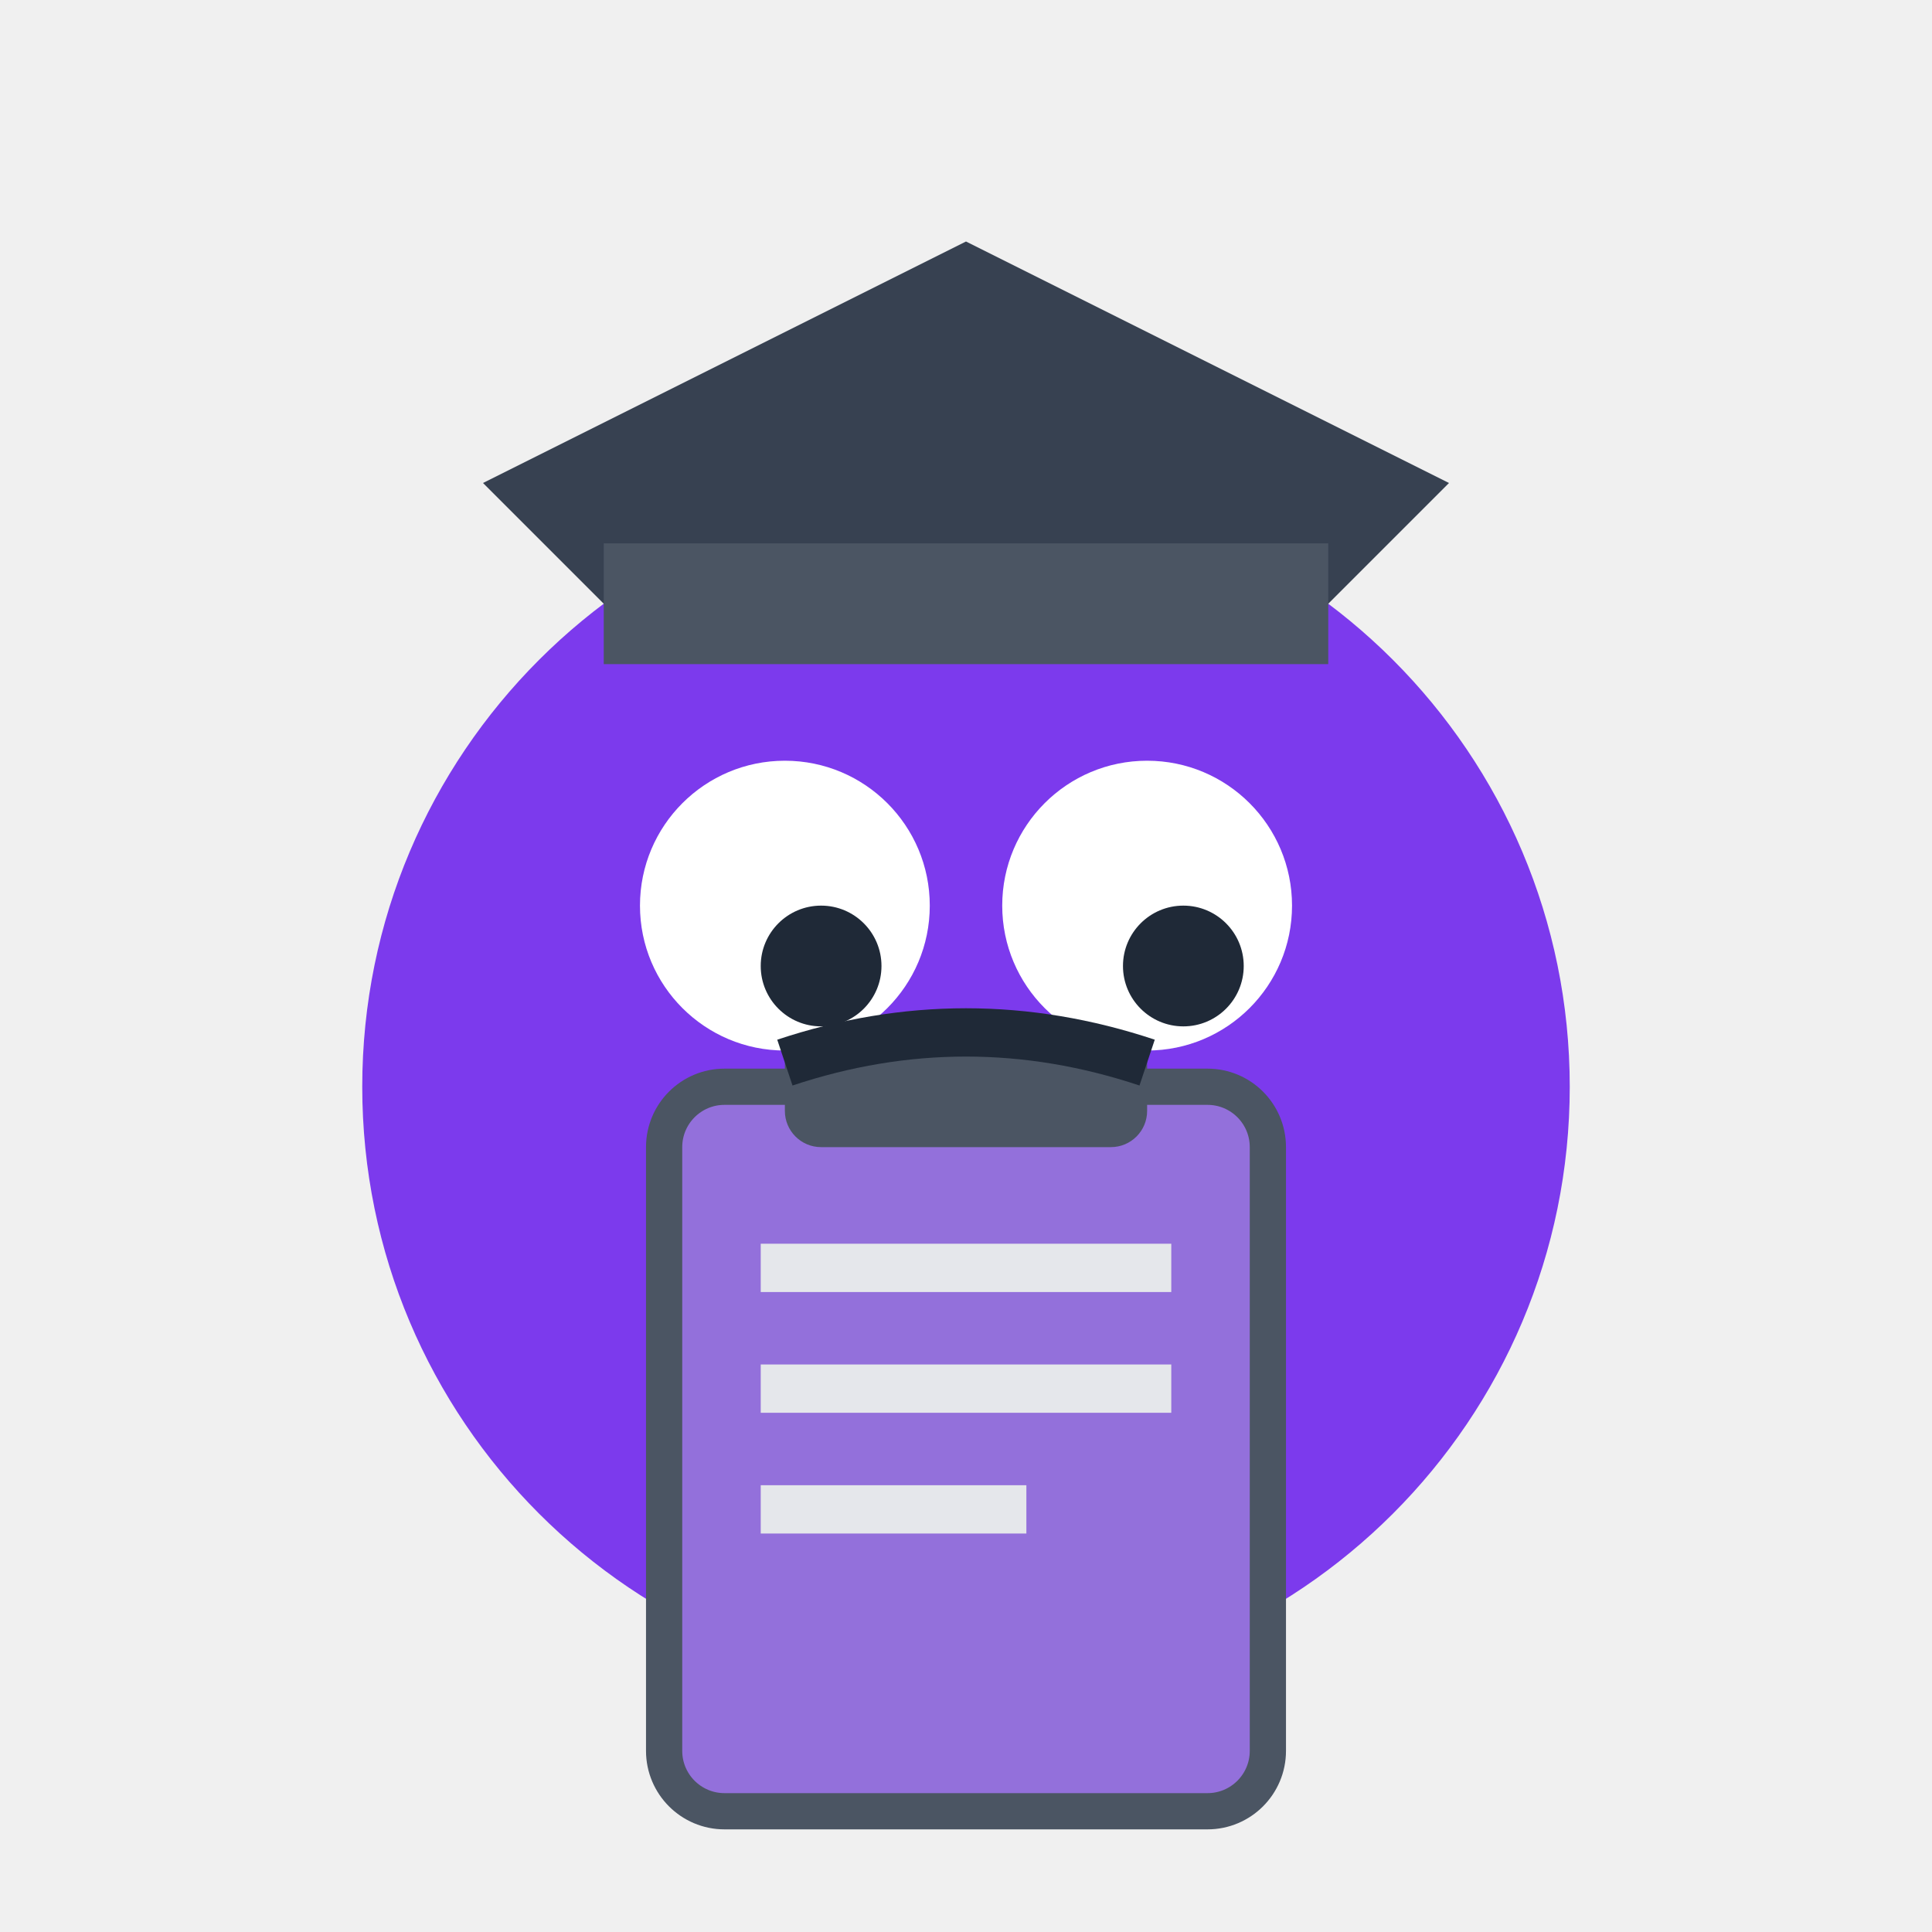
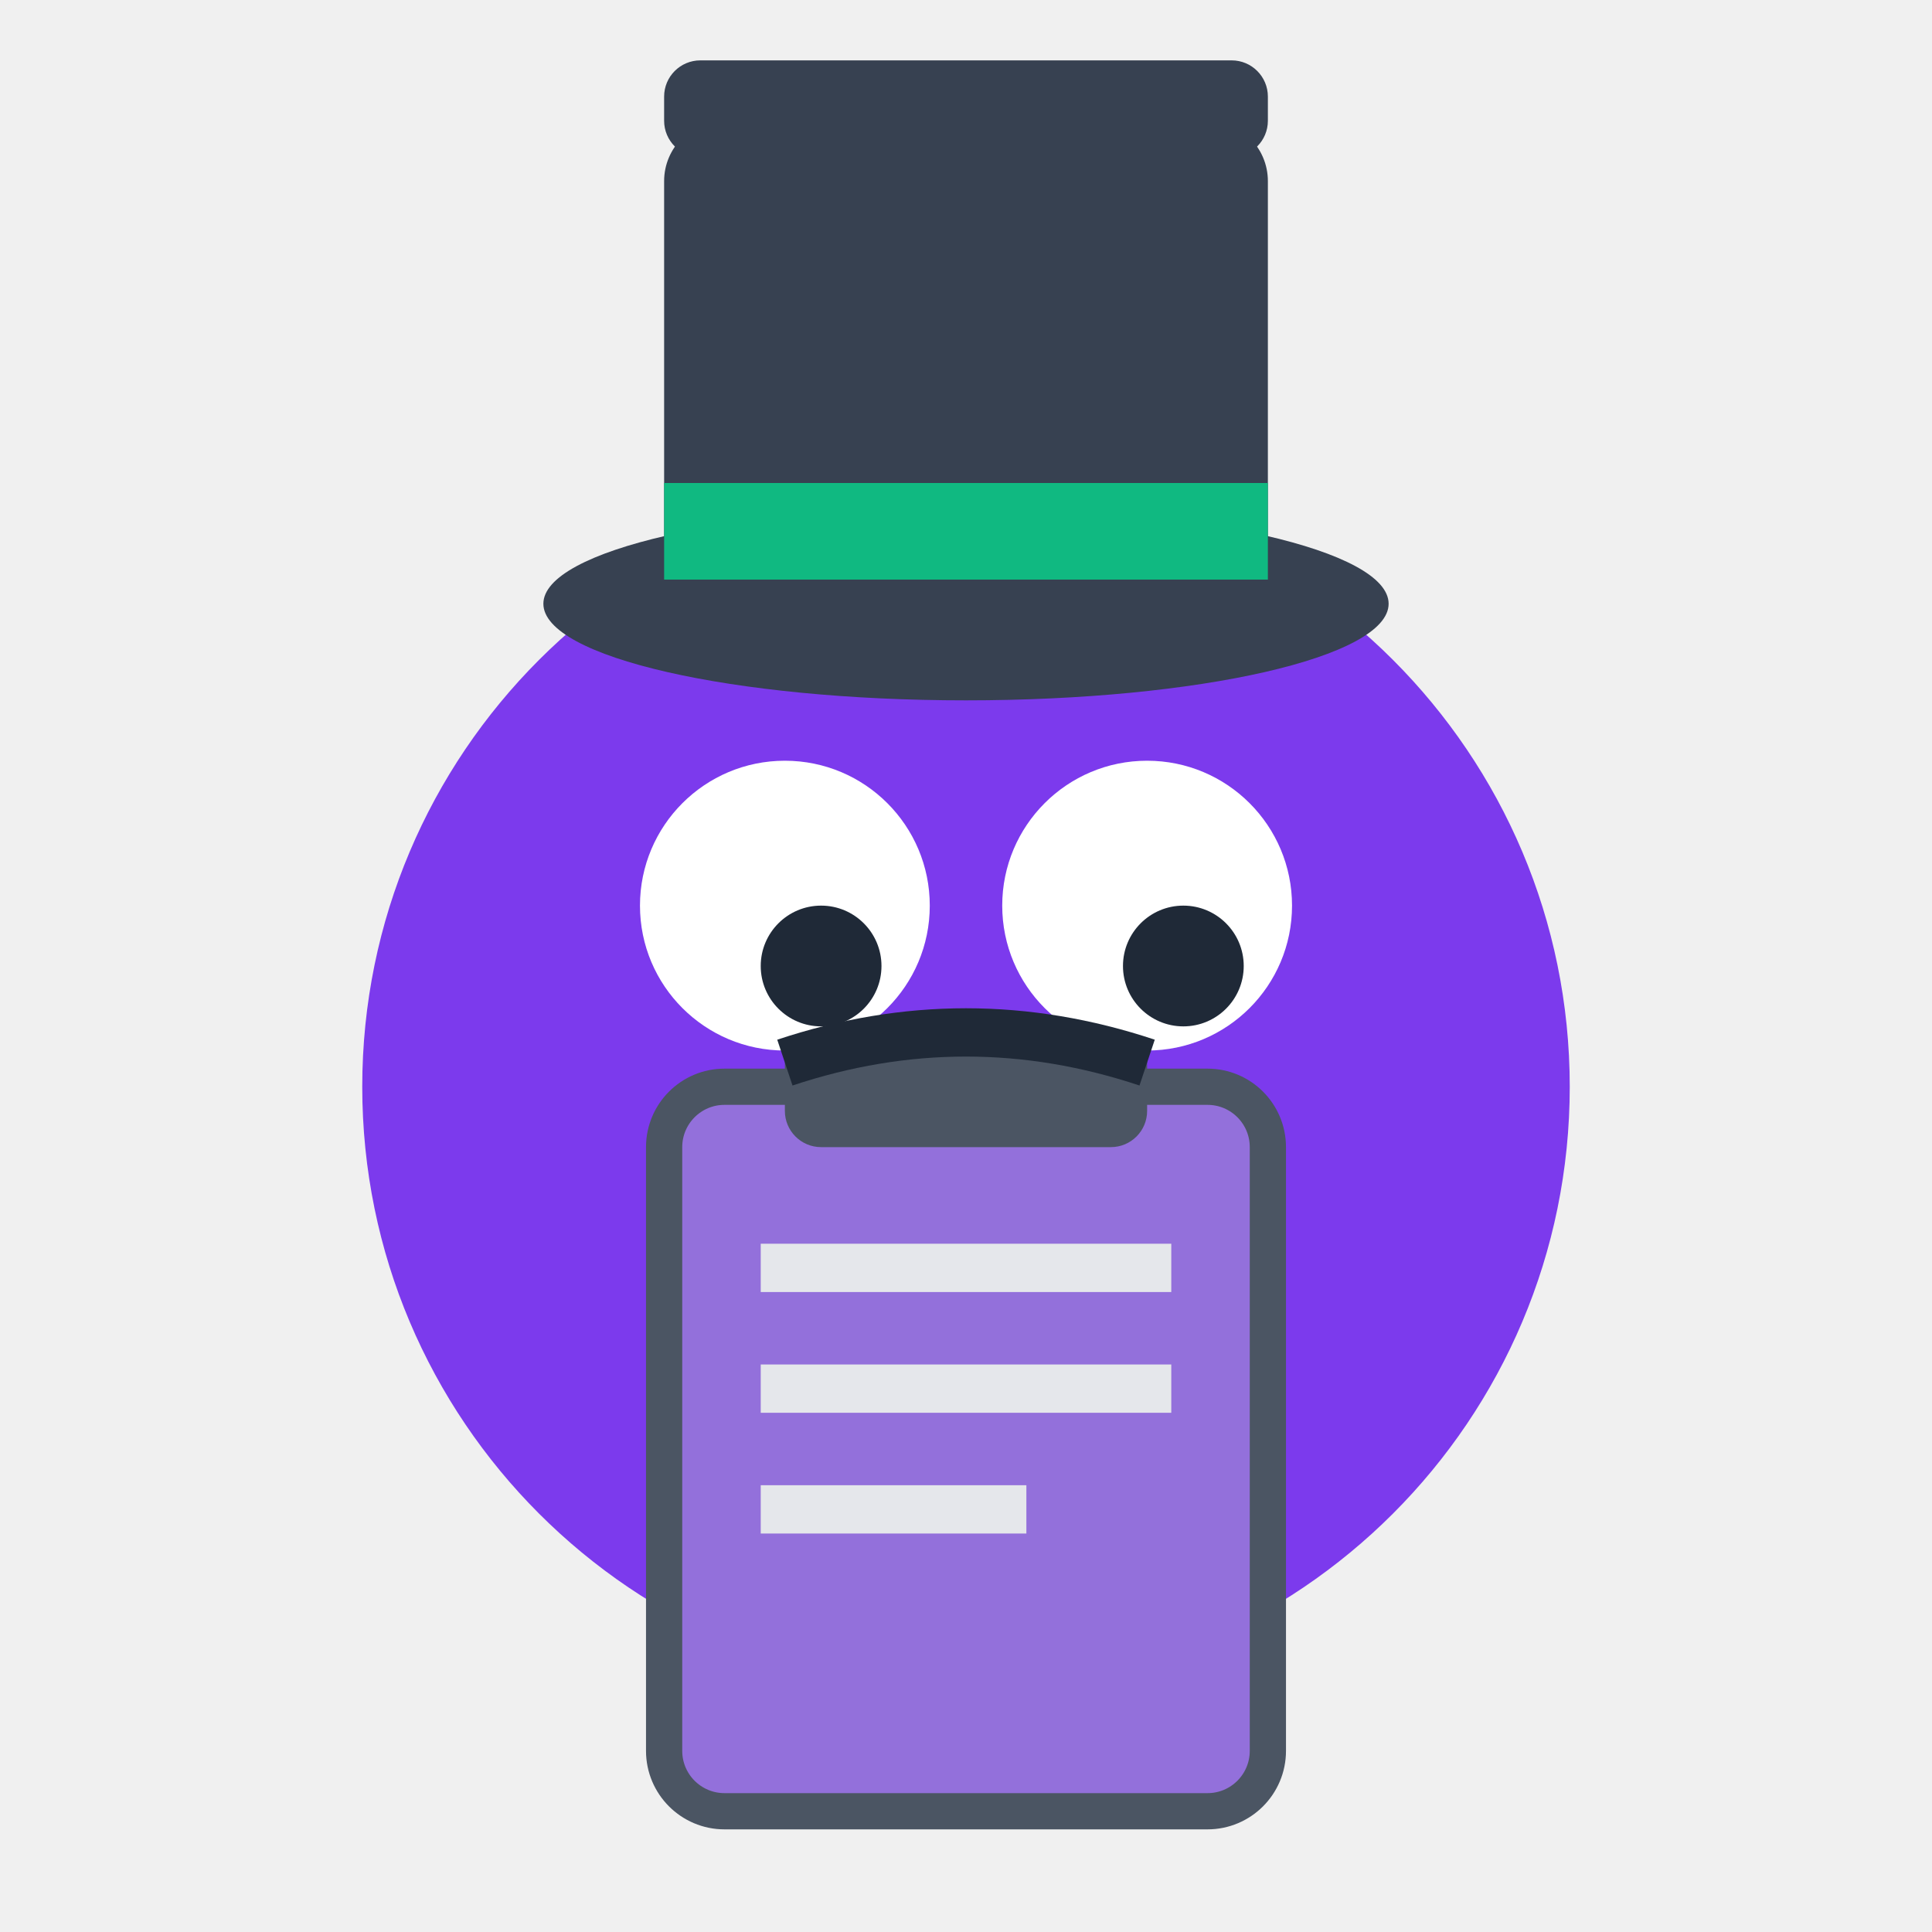
<svg xmlns="http://www.w3.org/2000/svg" viewBox="0 0 16 16" width="16" height="16">
  <ellipse cx="8" cy="9" rx="5" ry="5" fill="#7C3AED" />
-   <path d="M4 4 L8 2 L12 4 L11 5 L5 5 Z" fill="#374151" />
-   <rect x="5" y="4.5" width="6" height="1" fill="#4B5563" />
+   <ellipse cx="8" cy="5" rx="3.5" ry="0.8" fill="#374151" />
+   <rect x="5.5" y="1" width="5" height="4" rx="0.5" fill="#374151" />
+   <rect x="5.5" y="0.5" width="5" height="0.8" rx="0.3" fill="#374151" />
+   <rect x="5.5" y="4" width="5" height="0.8" fill="#10B981" />
  <rect x="5.5" y="9" width="5" height="6" rx="0.5" fill="#9370DB" stroke="#4B5563" stroke-width="0.3" />
  <rect x="6.5" y="8.5" width="3" height="1" rx="0.3" fill="#4B5563" />
  <line x1="6.3" y1="10.5" x2="9.7" y2="10.5" stroke="#E5E7EB" stroke-width="0.4" />
  <line x1="6.3" y1="11.5" x2="9.7" y2="11.5" stroke="#E5E7EB" stroke-width="0.4" />
  <line x1="6.3" y1="12.5" x2="8.5" y2="12.5" stroke="#E5E7EB" stroke-width="0.4" />
  <circle cx="6.5" cy="7.5" r="1.2" fill="white" />
  <circle cx="9.5" cy="7.5" r="1.2" fill="white" />
  <circle cx="6.8" cy="8" r="0.5" fill="#1F2937" />
  <circle cx="9.8" cy="8" r="0.5" fill="#1F2937" />
  <path d="M6.5 8.8 Q8 8.3 9.5 8.8" stroke="#1F2937" stroke-width="0.4" fill="none" />
</svg>
